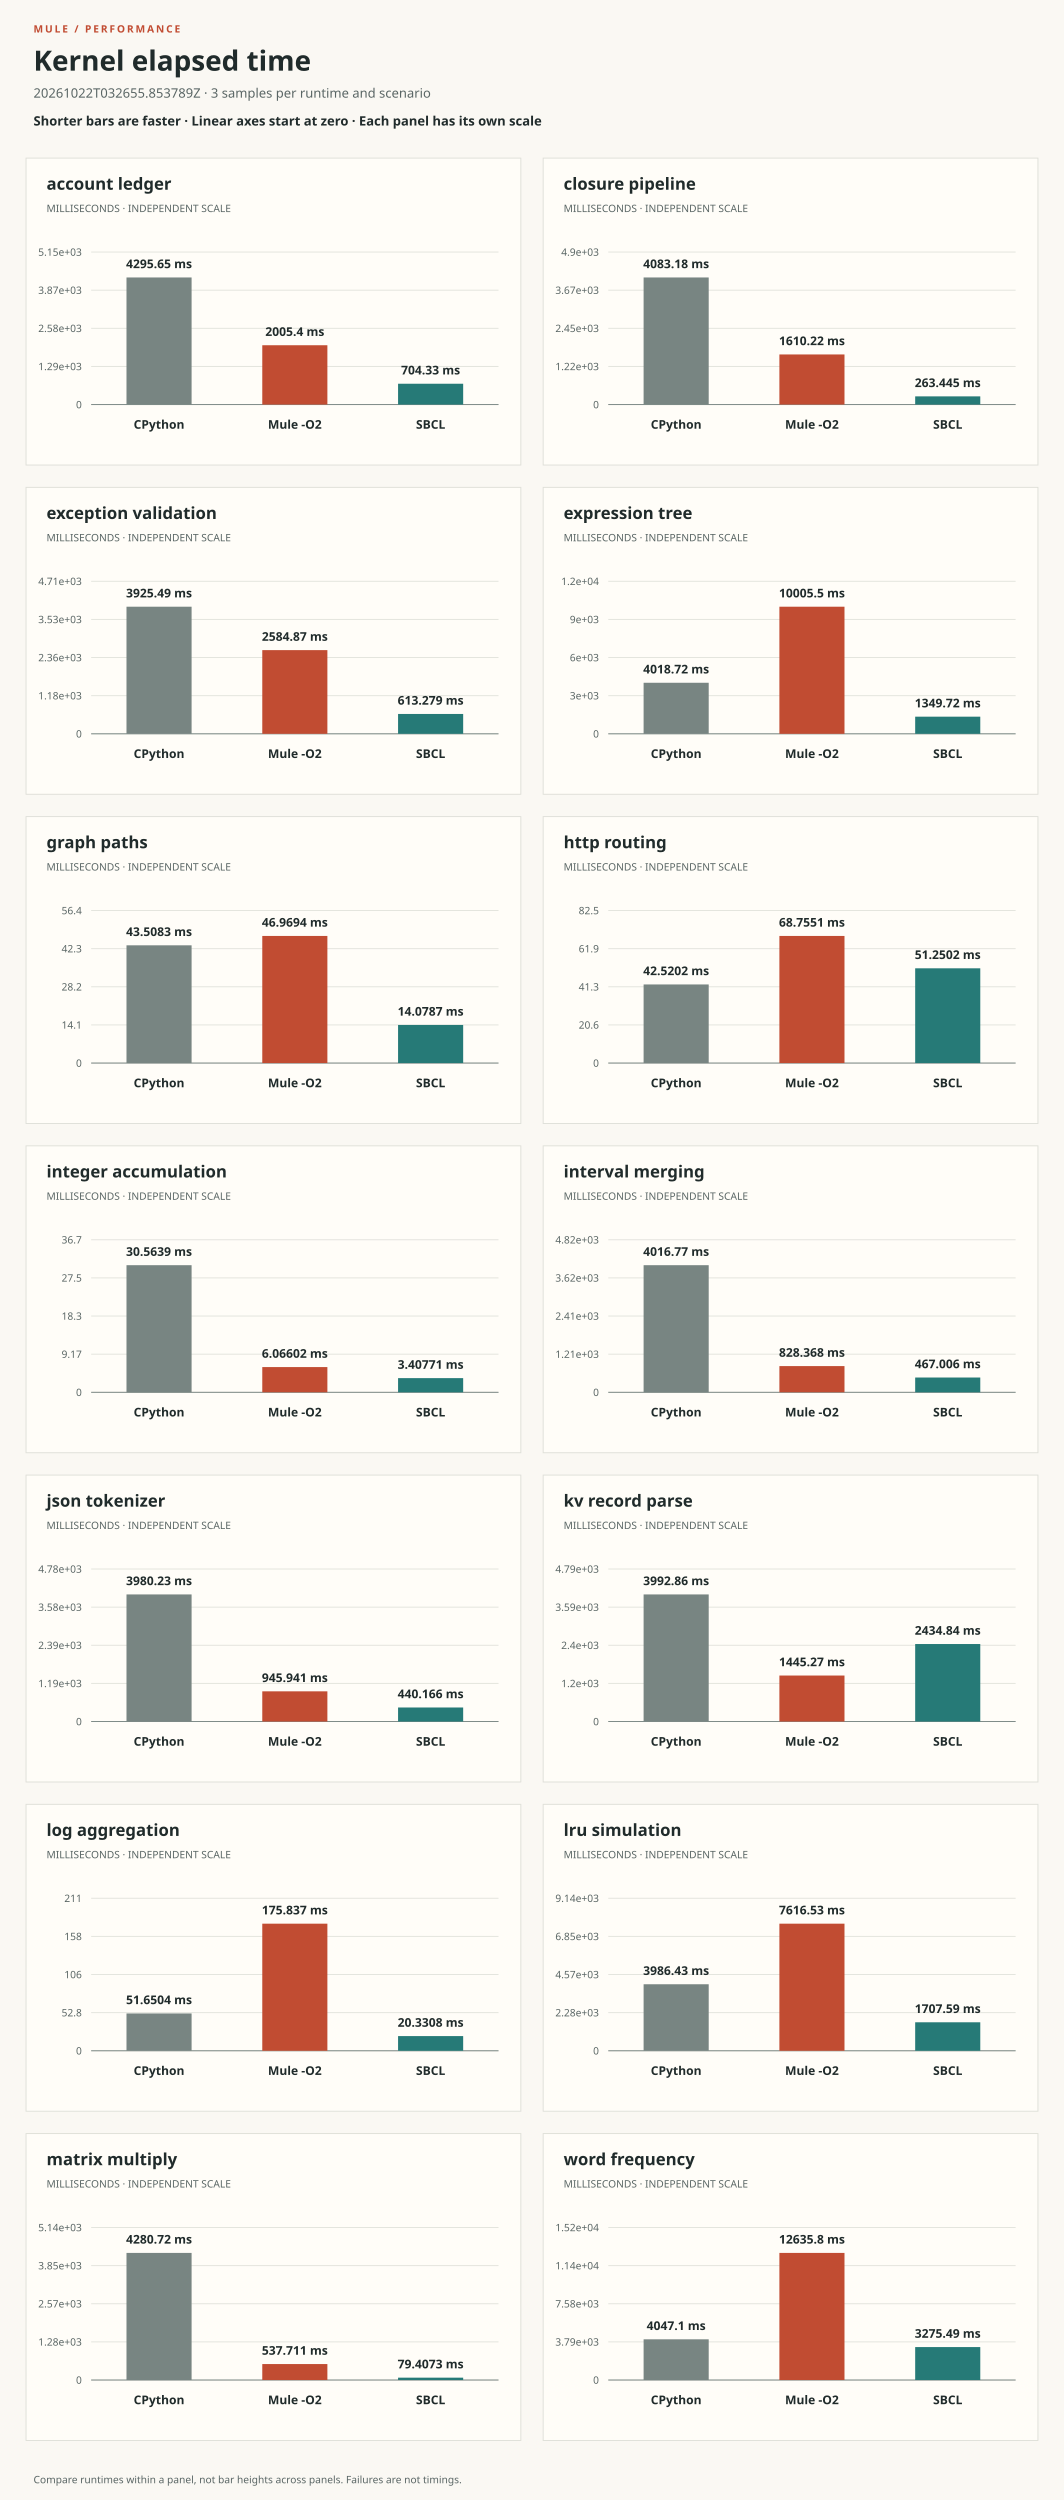
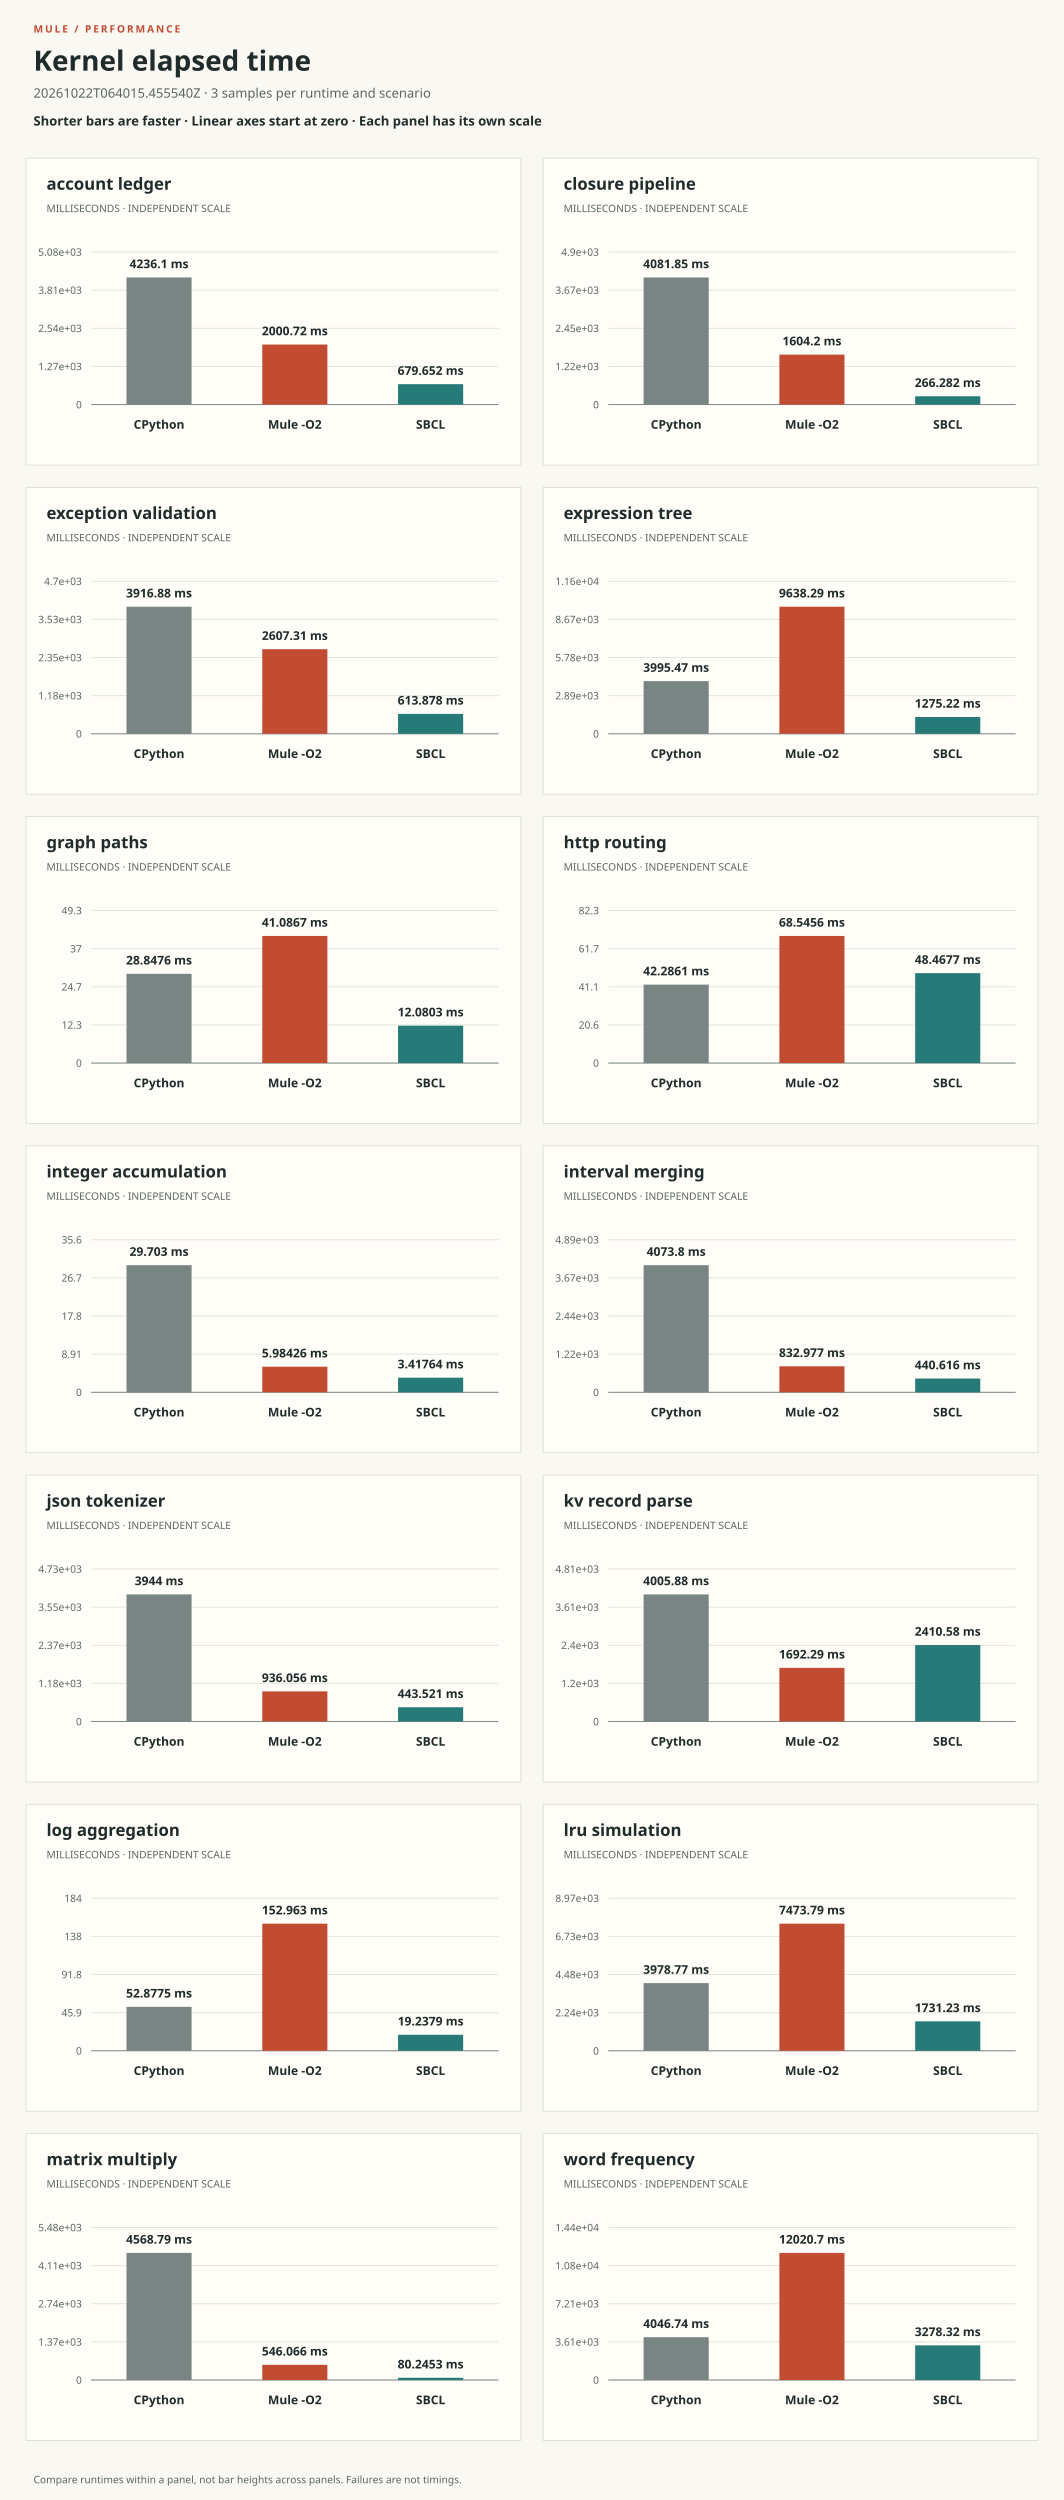
<svg xmlns="http://www.w3.org/2000/svg" viewBox="0 0 1144 2688" role="img" aria-labelledby="title description">
  <rect width="1144" height="2688" fill="#faf8f3" />
  <g font-family="system-ui,sans-serif" fill="#202b2b" font-size="14">
    <text x="36" y="35" font-size="11" font-weight="700" letter-spacing="2" fill="#c14c32">MULE / PERFORMANCE</text>
    <text x="36" y="76" font-size="30" font-weight="650">Kernel elapsed time</text>
-     <text x="36" y="105" fill="#596564">20261022T032655.853789Z · 3 samples per runtime and scenario</text>
+     <text x="36" y="105" fill="#596564">20261022T064015.455540Z · 3 samples per runtime and scenario</text>
    <text x="36" y="135" font-weight="600">Shorter bars are faster · Linear axes start at zero · Each panel has its own scale</text>
    <g data-case="account_ledger">
      <rect x="28" y="170" width="532" height="330" fill="#fffdf8" stroke="#dedfd8" />
      <text x="50" y="204" font-size="18" font-weight="650">account ledger</text>
      <text x="50" y="228" font-size="11" fill="#596564">MILLISECONDS · INDEPENDENT SCALE</text>
      <line x1="98" y1="435.00" x2="536" y2="435.00" stroke="#e2e3dc" />
      <text x="88" y="439.00" font-size="11" fill="#596564" text-anchor="end">0</text>
      <line x1="98" y1="394.00" x2="536" y2="394.00" stroke="#e2e3dc" />
-       <text x="88" y="398.00" font-size="11" fill="#596564" text-anchor="end">1.29e+03</text>
+       <text x="88" y="398.00" font-size="11" fill="#596564" text-anchor="end">1.27e+03</text>
      <line x1="98" y1="353.00" x2="536" y2="353.00" stroke="#e2e3dc" />
-       <text x="88" y="357.00" font-size="11" fill="#596564" text-anchor="end">2.58e+03</text>
+       <text x="88" y="357.00" font-size="11" fill="#596564" text-anchor="end">2.54e+03</text>
      <line x1="98" y1="312.00" x2="536" y2="312.00" stroke="#e2e3dc" />
-       <text x="88" y="316.00" font-size="11" fill="#596564" text-anchor="end">3.87e+03</text>
+       <text x="88" y="316.00" font-size="11" fill="#596564" text-anchor="end">3.81e+03</text>
      <line x1="98" y1="271.00" x2="536" y2="271.00" stroke="#e2e3dc" />
-       <text x="88" y="275.00" font-size="11" fill="#596564" text-anchor="end">5.15e+03</text>
+       <text x="88" y="275.00" font-size="11" fill="#596564" text-anchor="end">5.08e+03</text>
      <line data-zero-y="435" x1="98" y1="435" x2="536" y2="435" stroke="#788582" />
-       <rect data-runtime="cpython" data-ms="4295.6498000021384" x="136.00" y="298.33" width="70.00" height="136.67" fill="#788582" />
-       <text x="171.00" y="288.33" text-anchor="middle" font-size="13" font-weight="650">4295.65 ms</text>
+       <rect data-runtime="cpython" data-ms="4236.103107999952" x="136.00" y="298.33" width="70.00" height="136.67" fill="#788582" />
+       <text x="171.00" y="288.33" text-anchor="middle" font-size="13" font-weight="650">4236.1 ms</text>
      <text data-runtime="cpython" x="171.00" y="461" text-anchor="middle" font-size="13" font-weight="600">CPython</text>
-       <rect data-runtime="mule-o2" data-ms="2005.4009609993955" x="282.00" y="371.20" width="70.00" height="63.80" fill="#c14c32" />
-       <text x="317.00" y="361.20" text-anchor="middle" font-size="13" font-weight="650">2005.4 ms</text>
+       <rect data-runtime="mule-o2" data-ms="2000.7186800066847" x="282.00" y="370.45" width="70.00" height="64.55" fill="#c14c32" />
+       <text x="317.00" y="360.45" text-anchor="middle" font-size="13" font-weight="650">2000.72 ms</text>
      <text data-runtime="mule-o2" x="317.00" y="461" text-anchor="middle" font-size="13" font-weight="600">Mule -O2</text>
-       <rect data-runtime="sbcl" data-ms="704.32953800263931" x="428.00" y="412.59" width="70.00" height="22.41" fill="#267a77" />
-       <text x="463.00" y="402.59" text-anchor="middle" font-size="13" font-weight="650">704.33 ms</text>
+       <rect data-runtime="sbcl" data-ms="679.65224199724616" x="428.00" y="413.07" width="70.00" height="21.93" fill="#267a77" />
+       <text x="463.00" y="403.07" text-anchor="middle" font-size="13" font-weight="650">679.652 ms</text>
      <text data-runtime="sbcl" x="463.00" y="461" text-anchor="middle" font-size="13" font-weight="600">SBCL</text>
    </g>
    <g data-case="closure_pipeline">
      <rect x="584" y="170" width="532" height="330" fill="#fffdf8" stroke="#dedfd8" />
      <text x="606" y="204" font-size="18" font-weight="650">closure pipeline</text>
      <text x="606" y="228" font-size="11" fill="#596564">MILLISECONDS · INDEPENDENT SCALE</text>
      <line x1="654" y1="435.00" x2="1092" y2="435.00" stroke="#e2e3dc" />
      <text x="644" y="439.00" font-size="11" fill="#596564" text-anchor="end">0</text>
      <line x1="654" y1="394.00" x2="1092" y2="394.00" stroke="#e2e3dc" />
      <text x="644" y="398.00" font-size="11" fill="#596564" text-anchor="end">1.22e+03</text>
      <line x1="654" y1="353.00" x2="1092" y2="353.00" stroke="#e2e3dc" />
      <text x="644" y="357.00" font-size="11" fill="#596564" text-anchor="end">2.45e+03</text>
      <line x1="654" y1="312.00" x2="1092" y2="312.00" stroke="#e2e3dc" />
      <text x="644" y="316.00" font-size="11" fill="#596564" text-anchor="end">3.67e+03</text>
      <line x1="654" y1="271.00" x2="1092" y2="271.00" stroke="#e2e3dc" />
      <text x="644" y="275.00" font-size="11" fill="#596564" text-anchor="end">4.9e+03</text>
      <line data-zero-y="435" x1="654" y1="435" x2="1092" y2="435" stroke="#788582" />
-       <rect data-runtime="cpython" data-ms="4083.1812180003908" x="692.00" y="298.33" width="70.00" height="136.67" fill="#788582" />
-       <text x="727.00" y="288.33" text-anchor="middle" font-size="13" font-weight="650">4083.18 ms</text>
+       <rect data-runtime="cpython" data-ms="4081.8482479953673" x="692.00" y="298.33" width="70.00" height="136.67" fill="#788582" />
+       <text x="727.00" y="288.33" text-anchor="middle" font-size="13" font-weight="650">4081.85 ms</text>
      <text data-runtime="cpython" x="727.00" y="461" text-anchor="middle" font-size="13" font-weight="600">CPython</text>
-       <rect data-runtime="mule-o2" data-ms="1610.2171820020885" x="838.00" y="381.11" width="70.00" height="53.89" fill="#c14c32" />
-       <text x="873.00" y="371.11" text-anchor="middle" font-size="13" font-weight="650">1610.22 ms</text>
+       <rect data-runtime="mule-o2" data-ms="1604.1973960018368" x="838.00" y="381.29" width="70.00" height="53.71" fill="#c14c32" />
+       <text x="873.00" y="371.29" text-anchor="middle" font-size="13" font-weight="650">1604.2 ms</text>
      <text data-runtime="mule-o2" x="873.00" y="461" text-anchor="middle" font-size="13" font-weight="600">Mule -O2</text>
-       <rect data-runtime="sbcl" data-ms="263.44468900060747" x="984.00" y="426.18" width="70.00" height="8.82" fill="#267a77" />
-       <text x="1019.00" y="416.18" text-anchor="middle" font-size="13" font-weight="650">263.445 ms</text>
+       <rect data-runtime="sbcl" data-ms="266.28223500301829" x="984.00" y="426.08" width="70.00" height="8.92" fill="#267a77" />
+       <text x="1019.00" y="416.08" text-anchor="middle" font-size="13" font-weight="650">266.282 ms</text>
      <text data-runtime="sbcl" x="1019.00" y="461" text-anchor="middle" font-size="13" font-weight="600">SBCL</text>
    </g>
    <g data-case="exception_validation">
      <rect x="28" y="524" width="532" height="330" fill="#fffdf8" stroke="#dedfd8" />
      <text x="50" y="558" font-size="18" font-weight="650">exception validation</text>
      <text x="50" y="582" font-size="11" fill="#596564">MILLISECONDS · INDEPENDENT SCALE</text>
      <line x1="98" y1="789.00" x2="536" y2="789.00" stroke="#e2e3dc" />
      <text x="88" y="793.00" font-size="11" fill="#596564" text-anchor="end">0</text>
      <line x1="98" y1="748.00" x2="536" y2="748.00" stroke="#e2e3dc" />
      <text x="88" y="752.00" font-size="11" fill="#596564" text-anchor="end">1.18e+03</text>
      <line x1="98" y1="707.00" x2="536" y2="707.00" stroke="#e2e3dc" />
-       <text x="88" y="711.00" font-size="11" fill="#596564" text-anchor="end">2.36e+03</text>
+       <text x="88" y="711.00" font-size="11" fill="#596564" text-anchor="end">2.35e+03</text>
      <line x1="98" y1="666.00" x2="536" y2="666.00" stroke="#e2e3dc" />
      <text x="88" y="670.00" font-size="11" fill="#596564" text-anchor="end">3.53e+03</text>
      <line x1="98" y1="625.00" x2="536" y2="625.00" stroke="#e2e3dc" />
-       <text x="88" y="629.00" font-size="11" fill="#596564" text-anchor="end">4.71e+03</text>
+       <text x="88" y="629.00" font-size="11" fill="#596564" text-anchor="end">4.7e+03</text>
      <line data-zero-y="789" x1="98" y1="789" x2="536" y2="789" stroke="#788582" />
-       <rect data-runtime="cpython" data-ms="3925.4858260028413" x="136.00" y="652.33" width="70.00" height="136.67" fill="#788582" />
-       <text x="171.00" y="642.33" text-anchor="middle" font-size="13" font-weight="650">3925.49 ms</text>
+       <rect data-runtime="cpython" data-ms="3916.8779559986433" x="136.00" y="652.33" width="70.00" height="136.67" fill="#788582" />
+       <text x="171.00" y="642.33" text-anchor="middle" font-size="13" font-weight="650">3916.88 ms</text>
      <text data-runtime="cpython" x="171.00" y="815" text-anchor="middle" font-size="13" font-weight="600">CPython</text>
-       <rect data-runtime="mule-o2" data-ms="2584.8655089976091" x="282.00" y="699.01" width="70.00" height="89.99" fill="#c14c32" />
-       <text x="317.00" y="689.01" text-anchor="middle" font-size="13" font-weight="650">2584.87 ms</text>
+       <rect data-runtime="mule-o2" data-ms="2607.3106709955027" x="282.00" y="698.03" width="70.00" height="90.97" fill="#c14c32" />
+       <text x="317.00" y="688.03" text-anchor="middle" font-size="13" font-weight="650">2607.31 ms</text>
      <text data-runtime="mule-o2" x="317.00" y="815" text-anchor="middle" font-size="13" font-weight="600">Mule -O2</text>
-       <rect data-runtime="sbcl" data-ms="613.27900800097268" x="428.00" y="767.65" width="70.00" height="21.35" fill="#267a77" />
-       <text x="463.00" y="757.65" text-anchor="middle" font-size="13" font-weight="650">613.279 ms</text>
+       <rect data-runtime="sbcl" data-ms="613.8781330009806" x="428.00" y="767.58" width="70.00" height="21.42" fill="#267a77" />
+       <text x="463.00" y="757.58" text-anchor="middle" font-size="13" font-weight="650">613.878 ms</text>
      <text data-runtime="sbcl" x="463.00" y="815" text-anchor="middle" font-size="13" font-weight="600">SBCL</text>
    </g>
    <g data-case="expression_tree">
      <rect x="584" y="524" width="532" height="330" fill="#fffdf8" stroke="#dedfd8" />
      <text x="606" y="558" font-size="18" font-weight="650">expression tree</text>
      <text x="606" y="582" font-size="11" fill="#596564">MILLISECONDS · INDEPENDENT SCALE</text>
      <line x1="654" y1="789.00" x2="1092" y2="789.00" stroke="#e2e3dc" />
      <text x="644" y="793.00" font-size="11" fill="#596564" text-anchor="end">0</text>
      <line x1="654" y1="748.00" x2="1092" y2="748.00" stroke="#e2e3dc" />
-       <text x="644" y="752.00" font-size="11" fill="#596564" text-anchor="end">3e+03</text>
+       <text x="644" y="752.00" font-size="11" fill="#596564" text-anchor="end">2.89e+03</text>
      <line x1="654" y1="707.00" x2="1092" y2="707.00" stroke="#e2e3dc" />
-       <text x="644" y="711.00" font-size="11" fill="#596564" text-anchor="end">6e+03</text>
+       <text x="644" y="711.00" font-size="11" fill="#596564" text-anchor="end">5.78e+03</text>
      <line x1="654" y1="666.00" x2="1092" y2="666.00" stroke="#e2e3dc" />
-       <text x="644" y="670.00" font-size="11" fill="#596564" text-anchor="end">9e+03</text>
+       <text x="644" y="670.00" font-size="11" fill="#596564" text-anchor="end">8.67e+03</text>
      <line x1="654" y1="625.00" x2="1092" y2="625.00" stroke="#e2e3dc" />
-       <text x="644" y="629.00" font-size="11" fill="#596564" text-anchor="end">1.2e+04</text>
+       <text x="644" y="629.00" font-size="11" fill="#596564" text-anchor="end">1.16e+04</text>
      <line data-zero-y="789" x1="654" y1="789" x2="1092" y2="789" stroke="#788582" />
-       <rect data-runtime="cpython" data-ms="4018.7200609980209" x="692.00" y="734.11" width="70.00" height="54.89" fill="#788582" />
-       <text x="727.00" y="724.11" text-anchor="middle" font-size="13" font-weight="650">4018.72 ms</text>
+       <rect data-runtime="cpython" data-ms="3995.4686260025483" x="692.00" y="732.35" width="70.00" height="56.65" fill="#788582" />
+       <text x="727.00" y="722.35" text-anchor="middle" font-size="13" font-weight="650">3995.47 ms</text>
      <text data-runtime="cpython" x="727.00" y="815" text-anchor="middle" font-size="13" font-weight="600">CPython</text>
-       <rect data-runtime="mule-o2" data-ms="10005.468662999192" x="838.00" y="652.33" width="70.00" height="136.67" fill="#c14c32" />
-       <text x="873.00" y="642.33" text-anchor="middle" font-size="13" font-weight="650">10005.5 ms</text>
+       <rect data-runtime="mule-o2" data-ms="9638.2948070022394" x="838.00" y="652.33" width="70.00" height="136.67" fill="#c14c32" />
+       <text x="873.00" y="642.33" text-anchor="middle" font-size="13" font-weight="650">9638.29 ms</text>
      <text data-runtime="mule-o2" x="873.00" y="815" text-anchor="middle" font-size="13" font-weight="600">Mule -O2</text>
-       <rect data-runtime="sbcl" data-ms="1349.7156789999281" x="984.00" y="770.56" width="70.00" height="18.44" fill="#267a77" />
-       <text x="1019.00" y="760.56" text-anchor="middle" font-size="13" font-weight="650">1349.72 ms</text>
+       <rect data-runtime="sbcl" data-ms="1275.2235040024971" x="984.00" y="770.92" width="70.00" height="18.08" fill="#267a77" />
+       <text x="1019.00" y="760.92" text-anchor="middle" font-size="13" font-weight="650">1275.22 ms</text>
      <text data-runtime="sbcl" x="1019.00" y="815" text-anchor="middle" font-size="13" font-weight="600">SBCL</text>
    </g>
    <g data-case="graph_paths">
      <rect x="28" y="878" width="532" height="330" fill="#fffdf8" stroke="#dedfd8" />
      <text x="50" y="912" font-size="18" font-weight="650">graph paths</text>
      <text x="50" y="936" font-size="11" fill="#596564">MILLISECONDS · INDEPENDENT SCALE</text>
      <line x1="98" y1="1143.00" x2="536" y2="1143.00" stroke="#e2e3dc" />
      <text x="88" y="1147.00" font-size="11" fill="#596564" text-anchor="end">0</text>
      <line x1="98" y1="1102.00" x2="536" y2="1102.00" stroke="#e2e3dc" />
-       <text x="88" y="1106.00" font-size="11" fill="#596564" text-anchor="end">14.1</text>
+       <text x="88" y="1106.00" font-size="11" fill="#596564" text-anchor="end">12.3</text>
      <line x1="98" y1="1061.00" x2="536" y2="1061.00" stroke="#e2e3dc" />
-       <text x="88" y="1065.00" font-size="11" fill="#596564" text-anchor="end">28.2</text>
+       <text x="88" y="1065.00" font-size="11" fill="#596564" text-anchor="end">24.7</text>
      <line x1="98" y1="1020.00" x2="536" y2="1020.00" stroke="#e2e3dc" />
-       <text x="88" y="1024.00" font-size="11" fill="#596564" text-anchor="end">42.3</text>
+       <text x="88" y="1024.00" font-size="11" fill="#596564" text-anchor="end">37</text>
      <line x1="98" y1="979.00" x2="536" y2="979.00" stroke="#e2e3dc" />
-       <text x="88" y="983.00" font-size="11" fill="#596564" text-anchor="end">56.4</text>
+       <text x="88" y="983.00" font-size="11" fill="#596564" text-anchor="end">49.3</text>
      <line data-zero-y="1143" x1="98" y1="1143" x2="536" y2="1143" stroke="#788582" />
-       <rect data-runtime="cpython" data-ms="43.508342001587152" x="136.00" y="1016.40" width="70.00" height="126.60" fill="#788582" />
-       <text x="171.00" y="1006.40" text-anchor="middle" font-size="13" font-weight="650">43.5083 ms</text>
+       <rect data-runtime="cpython" data-ms="28.847581997979432" x="136.00" y="1047.04" width="70.00" height="95.96" fill="#788582" />
+       <text x="171.00" y="1037.04" text-anchor="middle" font-size="13" font-weight="650">28.8476 ms</text>
      <text data-runtime="cpython" x="171.00" y="1169" text-anchor="middle" font-size="13" font-weight="600">CPython</text>
-       <rect data-runtime="mule-o2" data-ms="46.969433999038301" x="282.00" y="1006.33" width="70.00" height="136.67" fill="#c14c32" />
-       <text x="317.00" y="996.33" text-anchor="middle" font-size="13" font-weight="650">46.9694 ms</text>
+       <rect data-runtime="mule-o2" data-ms="41.086668999923859" x="282.00" y="1006.33" width="70.00" height="136.67" fill="#c14c32" />
+       <text x="317.00" y="996.33" text-anchor="middle" font-size="13" font-weight="650">41.0867 ms</text>
      <text data-runtime="mule-o2" x="317.00" y="1169" text-anchor="middle" font-size="13" font-weight="600">Mule -O2</text>
-       <rect data-runtime="sbcl" data-ms="14.078666998102563" x="428.00" y="1102.04" width="70.00" height="40.96" fill="#267a77" />
-       <text x="463.00" y="1092.04" text-anchor="middle" font-size="13" font-weight="650">14.0787 ms</text>
+       <rect data-runtime="sbcl" data-ms="12.080330998287536" x="428.00" y="1102.82" width="70.00" height="40.18" fill="#267a77" />
+       <text x="463.00" y="1092.82" text-anchor="middle" font-size="13" font-weight="650">12.0803 ms</text>
      <text data-runtime="sbcl" x="463.00" y="1169" text-anchor="middle" font-size="13" font-weight="600">SBCL</text>
    </g>
    <g data-case="http_routing">
      <rect x="584" y="878" width="532" height="330" fill="#fffdf8" stroke="#dedfd8" />
      <text x="606" y="912" font-size="18" font-weight="650">http routing</text>
      <text x="606" y="936" font-size="11" fill="#596564">MILLISECONDS · INDEPENDENT SCALE</text>
      <line x1="654" y1="1143.00" x2="1092" y2="1143.00" stroke="#e2e3dc" />
      <text x="644" y="1147.00" font-size="11" fill="#596564" text-anchor="end">0</text>
      <line x1="654" y1="1102.00" x2="1092" y2="1102.00" stroke="#e2e3dc" />
      <text x="644" y="1106.00" font-size="11" fill="#596564" text-anchor="end">20.6</text>
      <line x1="654" y1="1061.00" x2="1092" y2="1061.00" stroke="#e2e3dc" />
-       <text x="644" y="1065.00" font-size="11" fill="#596564" text-anchor="end">41.3</text>
+       <text x="644" y="1065.00" font-size="11" fill="#596564" text-anchor="end">41.1</text>
      <line x1="654" y1="1020.00" x2="1092" y2="1020.00" stroke="#e2e3dc" />
-       <text x="644" y="1024.00" font-size="11" fill="#596564" text-anchor="end">61.9</text>
+       <text x="644" y="1024.00" font-size="11" fill="#596564" text-anchor="end">61.7</text>
      <line x1="654" y1="979.00" x2="1092" y2="979.00" stroke="#e2e3dc" />
-       <text x="644" y="983.00" font-size="11" fill="#596564" text-anchor="end">82.5</text>
+       <text x="644" y="983.00" font-size="11" fill="#596564" text-anchor="end">82.3</text>
      <line data-zero-y="1143" x1="654" y1="1143" x2="1092" y2="1143" stroke="#788582" />
-       <rect data-runtime="cpython" data-ms="42.520202001469443" x="692.00" y="1058.48" width="70.00" height="84.52" fill="#788582" />
-       <text x="727.00" y="1048.48" text-anchor="middle" font-size="13" font-weight="650">42.5202 ms</text>
+       <rect data-runtime="cpython" data-ms="42.28609599522315" x="692.00" y="1058.69" width="70.00" height="84.31" fill="#788582" />
+       <text x="727.00" y="1048.69" text-anchor="middle" font-size="13" font-weight="650">42.2861 ms</text>
      <text data-runtime="cpython" x="727.00" y="1169" text-anchor="middle" font-size="13" font-weight="600">CPython</text>
-       <rect data-runtime="mule-o2" data-ms="68.7550540023949" x="838.00" y="1006.33" width="70.00" height="136.67" fill="#c14c32" />
-       <text x="873.00" y="996.33" text-anchor="middle" font-size="13" font-weight="650">68.7551 ms</text>
+       <rect data-runtime="mule-o2" data-ms="68.54557000042405" x="838.00" y="1006.33" width="70.00" height="136.67" fill="#c14c32" />
+       <text x="873.00" y="996.33" text-anchor="middle" font-size="13" font-weight="650">68.5456 ms</text>
      <text data-runtime="mule-o2" x="873.00" y="1169" text-anchor="middle" font-size="13" font-weight="600">Mule -O2</text>
-       <rect data-runtime="sbcl" data-ms="51.250212000013562" x="984.00" y="1041.13" width="70.00" height="101.87" fill="#267a77" />
-       <text x="1019.00" y="1031.13" text-anchor="middle" font-size="13" font-weight="650">51.2502 ms</text>
+       <rect data-runtime="sbcl" data-ms="48.467657004948705" x="984.00" y="1046.36" width="70.00" height="96.64" fill="#267a77" />
+       <text x="1019.00" y="1036.36" text-anchor="middle" font-size="13" font-weight="650">48.4677 ms</text>
      <text data-runtime="sbcl" x="1019.00" y="1169" text-anchor="middle" font-size="13" font-weight="600">SBCL</text>
    </g>
    <g data-case="integer_accumulation">
      <rect x="28" y="1232" width="532" height="330" fill="#fffdf8" stroke="#dedfd8" />
      <text x="50" y="1266" font-size="18" font-weight="650">integer accumulation</text>
      <text x="50" y="1290" font-size="11" fill="#596564">MILLISECONDS · INDEPENDENT SCALE</text>
      <line x1="98" y1="1497.00" x2="536" y2="1497.00" stroke="#e2e3dc" />
      <text x="88" y="1501.00" font-size="11" fill="#596564" text-anchor="end">0</text>
      <line x1="98" y1="1456.00" x2="536" y2="1456.00" stroke="#e2e3dc" />
-       <text x="88" y="1460.00" font-size="11" fill="#596564" text-anchor="end">9.17</text>
+       <text x="88" y="1460.00" font-size="11" fill="#596564" text-anchor="end">8.91</text>
      <line x1="98" y1="1415.00" x2="536" y2="1415.00" stroke="#e2e3dc" />
-       <text x="88" y="1419.00" font-size="11" fill="#596564" text-anchor="end">18.3</text>
+       <text x="88" y="1419.00" font-size="11" fill="#596564" text-anchor="end">17.8</text>
      <line x1="98" y1="1374.00" x2="536" y2="1374.00" stroke="#e2e3dc" />
-       <text x="88" y="1378.00" font-size="11" fill="#596564" text-anchor="end">27.5</text>
+       <text x="88" y="1378.00" font-size="11" fill="#596564" text-anchor="end">26.7</text>
      <line x1="98" y1="1333.00" x2="536" y2="1333.00" stroke="#e2e3dc" />
-       <text x="88" y="1337.00" font-size="11" fill="#596564" text-anchor="end">36.7</text>
+       <text x="88" y="1337.00" font-size="11" fill="#596564" text-anchor="end">35.6</text>
      <line data-zero-y="1497" x1="98" y1="1497" x2="536" y2="1497" stroke="#788582" />
-       <rect data-runtime="cpython" data-ms="30.563930002244888" x="136.00" y="1360.33" width="70.00" height="136.67" fill="#788582" />
-       <text x="171.00" y="1350.33" text-anchor="middle" font-size="13" font-weight="650">30.5639 ms</text>
+       <rect data-runtime="cpython" data-ms="29.703032996621914" x="136.00" y="1360.33" width="70.00" height="136.67" fill="#788582" />
+       <text x="171.00" y="1350.33" text-anchor="middle" font-size="13" font-weight="650">29.703 ms</text>
      <text data-runtime="cpython" x="171.00" y="1523" text-anchor="middle" font-size="13" font-weight="600">CPython</text>
-       <rect data-runtime="mule-o2" data-ms="6.0660209965135437" x="282.00" y="1469.88" width="70.00" height="27.12" fill="#c14c32" />
-       <text x="317.00" y="1459.88" text-anchor="middle" font-size="13" font-weight="650">6.06602 ms</text>
+       <rect data-runtime="mule-o2" data-ms="5.9842609989573248" x="282.00" y="1469.47" width="70.00" height="27.53" fill="#c14c32" />
+       <text x="317.00" y="1459.47" text-anchor="middle" font-size="13" font-weight="650">5.98426 ms</text>
      <text data-runtime="mule-o2" x="317.00" y="1523" text-anchor="middle" font-size="13" font-weight="600">Mule -O2</text>
-       <rect data-runtime="sbcl" data-ms="3.4077119998983108" x="428.00" y="1481.76" width="70.00" height="15.24" fill="#267a77" />
-       <text x="463.00" y="1471.76" text-anchor="middle" font-size="13" font-weight="650">3.40771 ms</text>
+       <rect data-runtime="sbcl" data-ms="3.4176429981016554" x="428.00" y="1481.28" width="70.00" height="15.72" fill="#267a77" />
+       <text x="463.00" y="1471.28" text-anchor="middle" font-size="13" font-weight="650">3.41764 ms</text>
      <text data-runtime="sbcl" x="463.00" y="1523" text-anchor="middle" font-size="13" font-weight="600">SBCL</text>
    </g>
    <g data-case="interval_merging">
      <rect x="584" y="1232" width="532" height="330" fill="#fffdf8" stroke="#dedfd8" />
      <text x="606" y="1266" font-size="18" font-weight="650">interval merging</text>
      <text x="606" y="1290" font-size="11" fill="#596564">MILLISECONDS · INDEPENDENT SCALE</text>
      <line x1="654" y1="1497.00" x2="1092" y2="1497.00" stroke="#e2e3dc" />
      <text x="644" y="1501.00" font-size="11" fill="#596564" text-anchor="end">0</text>
      <line x1="654" y1="1456.00" x2="1092" y2="1456.00" stroke="#e2e3dc" />
-       <text x="644" y="1460.00" font-size="11" fill="#596564" text-anchor="end">1.21e+03</text>
+       <text x="644" y="1460.00" font-size="11" fill="#596564" text-anchor="end">1.22e+03</text>
      <line x1="654" y1="1415.00" x2="1092" y2="1415.00" stroke="#e2e3dc" />
-       <text x="644" y="1419.00" font-size="11" fill="#596564" text-anchor="end">2.41e+03</text>
+       <text x="644" y="1419.00" font-size="11" fill="#596564" text-anchor="end">2.44e+03</text>
      <line x1="654" y1="1374.00" x2="1092" y2="1374.00" stroke="#e2e3dc" />
-       <text x="644" y="1378.00" font-size="11" fill="#596564" text-anchor="end">3.62e+03</text>
+       <text x="644" y="1378.00" font-size="11" fill="#596564" text-anchor="end">3.67e+03</text>
      <line x1="654" y1="1333.00" x2="1092" y2="1333.00" stroke="#e2e3dc" />
-       <text x="644" y="1337.00" font-size="11" fill="#596564" text-anchor="end">4.82e+03</text>
+       <text x="644" y="1337.00" font-size="11" fill="#596564" text-anchor="end">4.89e+03</text>
      <line data-zero-y="1497" x1="654" y1="1497" x2="1092" y2="1497" stroke="#788582" />
-       <rect data-runtime="cpython" data-ms="4016.7668289977883" x="692.00" y="1360.33" width="70.00" height="136.67" fill="#788582" />
-       <text x="727.00" y="1350.33" text-anchor="middle" font-size="13" font-weight="650">4016.77 ms</text>
+       <rect data-runtime="cpython" data-ms="4073.7986940002884" x="692.00" y="1360.33" width="70.00" height="136.67" fill="#788582" />
+       <text x="727.00" y="1350.33" text-anchor="middle" font-size="13" font-weight="650">4073.8 ms</text>
      <text data-runtime="cpython" x="727.00" y="1523" text-anchor="middle" font-size="13" font-weight="600">CPython</text>
-       <rect data-runtime="mule-o2" data-ms="828.36808900174219" x="838.00" y="1468.82" width="70.00" height="28.18" fill="#c14c32" />
-       <text x="873.00" y="1458.82" text-anchor="middle" font-size="13" font-weight="650">828.368 ms</text>
+       <rect data-runtime="mule-o2" data-ms="832.97659200616181" x="838.00" y="1469.06" width="70.00" height="27.94" fill="#c14c32" />
+       <text x="873.00" y="1459.06" text-anchor="middle" font-size="13" font-weight="650">832.977 ms</text>
      <text data-runtime="mule-o2" x="873.00" y="1523" text-anchor="middle" font-size="13" font-weight="600">Mule -O2</text>
-       <rect data-runtime="sbcl" data-ms="467.0058390001941" x="984.00" y="1481.11" width="70.00" height="15.89" fill="#267a77" />
-       <text x="1019.00" y="1471.11" text-anchor="middle" font-size="13" font-weight="650">467.006 ms</text>
+       <rect data-runtime="sbcl" data-ms="440.61609499476617" x="984.00" y="1482.22" width="70.00" height="14.78" fill="#267a77" />
+       <text x="1019.00" y="1472.22" text-anchor="middle" font-size="13" font-weight="650">440.616 ms</text>
      <text data-runtime="sbcl" x="1019.00" y="1523" text-anchor="middle" font-size="13" font-weight="600">SBCL</text>
    </g>
    <g data-case="json_tokenizer">
      <rect x="28" y="1586" width="532" height="330" fill="#fffdf8" stroke="#dedfd8" />
      <text x="50" y="1620" font-size="18" font-weight="650">json tokenizer</text>
      <text x="50" y="1644" font-size="11" fill="#596564">MILLISECONDS · INDEPENDENT SCALE</text>
      <line x1="98" y1="1851.00" x2="536" y2="1851.00" stroke="#e2e3dc" />
      <text x="88" y="1855.00" font-size="11" fill="#596564" text-anchor="end">0</text>
      <line x1="98" y1="1810.00" x2="536" y2="1810.00" stroke="#e2e3dc" />
-       <text x="88" y="1814.00" font-size="11" fill="#596564" text-anchor="end">1.19e+03</text>
+       <text x="88" y="1814.00" font-size="11" fill="#596564" text-anchor="end">1.18e+03</text>
      <line x1="98" y1="1769.00" x2="536" y2="1769.00" stroke="#e2e3dc" />
-       <text x="88" y="1773.00" font-size="11" fill="#596564" text-anchor="end">2.39e+03</text>
+       <text x="88" y="1773.00" font-size="11" fill="#596564" text-anchor="end">2.37e+03</text>
      <line x1="98" y1="1728.00" x2="536" y2="1728.00" stroke="#e2e3dc" />
-       <text x="88" y="1732.00" font-size="11" fill="#596564" text-anchor="end">3.58e+03</text>
+       <text x="88" y="1732.00" font-size="11" fill="#596564" text-anchor="end">3.55e+03</text>
      <line x1="98" y1="1687.00" x2="536" y2="1687.00" stroke="#e2e3dc" />
-       <text x="88" y="1691.00" font-size="11" fill="#596564" text-anchor="end">4.78e+03</text>
+       <text x="88" y="1691.00" font-size="11" fill="#596564" text-anchor="end">4.73e+03</text>
      <line data-zero-y="1851" x1="98" y1="1851" x2="536" y2="1851" stroke="#788582" />
-       <rect data-runtime="cpython" data-ms="3980.2342929979204" x="136.00" y="1714.33" width="70.00" height="136.67" fill="#788582" />
-       <text x="171.00" y="1704.33" text-anchor="middle" font-size="13" font-weight="650">3980.23 ms</text>
+       <rect data-runtime="cpython" data-ms="3944.0028259996325" x="136.00" y="1714.33" width="70.00" height="136.67" fill="#788582" />
+       <text x="171.00" y="1704.33" text-anchor="middle" font-size="13" font-weight="650">3944 ms</text>
      <text data-runtime="cpython" x="171.00" y="1877" text-anchor="middle" font-size="13" font-weight="600">CPython</text>
-       <rect data-runtime="mule-o2" data-ms="945.9412699980021" x="282.00" y="1818.52" width="70.00" height="32.48" fill="#c14c32" />
-       <text x="317.00" y="1808.52" text-anchor="middle" font-size="13" font-weight="650">945.941 ms</text>
+       <rect data-runtime="mule-o2" data-ms="936.05568599741673" x="282.00" y="1818.56" width="70.00" height="32.44" fill="#c14c32" />
+       <text x="317.00" y="1808.56" text-anchor="middle" font-size="13" font-weight="650">936.056 ms</text>
      <text data-runtime="mule-o2" x="317.00" y="1877" text-anchor="middle" font-size="13" font-weight="600">Mule -O2</text>
-       <rect data-runtime="sbcl" data-ms="440.16575400019065" x="428.00" y="1835.89" width="70.00" height="15.11" fill="#267a77" />
-       <text x="463.00" y="1825.89" text-anchor="middle" font-size="13" font-weight="650">440.166 ms</text>
+       <rect data-runtime="sbcl" data-ms="443.52121300471481" x="428.00" y="1835.63" width="70.00" height="15.37" fill="#267a77" />
+       <text x="463.00" y="1825.63" text-anchor="middle" font-size="13" font-weight="650">443.521 ms</text>
      <text data-runtime="sbcl" x="463.00" y="1877" text-anchor="middle" font-size="13" font-weight="600">SBCL</text>
    </g>
    <g data-case="kv_record_parse">
      <rect x="584" y="1586" width="532" height="330" fill="#fffdf8" stroke="#dedfd8" />
      <text x="606" y="1620" font-size="18" font-weight="650">kv record parse</text>
      <text x="606" y="1644" font-size="11" fill="#596564">MILLISECONDS · INDEPENDENT SCALE</text>
      <line x1="654" y1="1851.00" x2="1092" y2="1851.00" stroke="#e2e3dc" />
      <text x="644" y="1855.00" font-size="11" fill="#596564" text-anchor="end">0</text>
      <line x1="654" y1="1810.00" x2="1092" y2="1810.00" stroke="#e2e3dc" />
      <text x="644" y="1814.00" font-size="11" fill="#596564" text-anchor="end">1.2e+03</text>
      <line x1="654" y1="1769.00" x2="1092" y2="1769.00" stroke="#e2e3dc" />
      <text x="644" y="1773.00" font-size="11" fill="#596564" text-anchor="end">2.4e+03</text>
      <line x1="654" y1="1728.00" x2="1092" y2="1728.00" stroke="#e2e3dc" />
-       <text x="644" y="1732.00" font-size="11" fill="#596564" text-anchor="end">3.59e+03</text>
+       <text x="644" y="1732.00" font-size="11" fill="#596564" text-anchor="end">3.61e+03</text>
      <line x1="654" y1="1687.00" x2="1092" y2="1687.00" stroke="#e2e3dc" />
-       <text x="644" y="1691.00" font-size="11" fill="#596564" text-anchor="end">4.79e+03</text>
+       <text x="644" y="1691.00" font-size="11" fill="#596564" text-anchor="end">4.81e+03</text>
      <line data-zero-y="1851" x1="654" y1="1851" x2="1092" y2="1851" stroke="#788582" />
-       <rect data-runtime="cpython" data-ms="3992.856529999699" x="692.00" y="1714.33" width="70.00" height="136.67" fill="#788582" />
-       <text x="727.00" y="1704.33" text-anchor="middle" font-size="13" font-weight="650">3992.86 ms</text>
+       <rect data-runtime="cpython" data-ms="4005.8771210024133" x="692.00" y="1714.33" width="70.00" height="136.67" fill="#788582" />
+       <text x="727.00" y="1704.33" text-anchor="middle" font-size="13" font-weight="650">4005.88 ms</text>
      <text data-runtime="cpython" x="727.00" y="1877" text-anchor="middle" font-size="13" font-weight="600">CPython</text>
-       <rect data-runtime="mule-o2" data-ms="1445.2700360016024" x="838.00" y="1801.53" width="70.00" height="49.47" fill="#c14c32" />
-       <text x="873.00" y="1791.53" text-anchor="middle" font-size="13" font-weight="650">1445.27 ms</text>
+       <rect data-runtime="mule-o2" data-ms="1692.2879500052659" x="838.00" y="1793.26" width="70.00" height="57.74" fill="#c14c32" />
+       <text x="873.00" y="1783.26" text-anchor="middle" font-size="13" font-weight="650">1692.29 ms</text>
      <text data-runtime="mule-o2" x="873.00" y="1877" text-anchor="middle" font-size="13" font-weight="600">Mule -O2</text>
-       <rect data-runtime="sbcl" data-ms="2434.8417510009313" x="984.00" y="1767.66" width="70.00" height="83.34" fill="#267a77" />
-       <text x="1019.00" y="1757.66" text-anchor="middle" font-size="13" font-weight="650">2434.84 ms</text>
+       <rect data-runtime="sbcl" data-ms="2410.5763929983368" x="984.00" y="1768.76" width="70.00" height="82.24" fill="#267a77" />
+       <text x="1019.00" y="1758.76" text-anchor="middle" font-size="13" font-weight="650">2410.58 ms</text>
      <text data-runtime="sbcl" x="1019.00" y="1877" text-anchor="middle" font-size="13" font-weight="600">SBCL</text>
    </g>
    <g data-case="log_aggregation">
      <rect x="28" y="1940" width="532" height="330" fill="#fffdf8" stroke="#dedfd8" />
      <text x="50" y="1974" font-size="18" font-weight="650">log aggregation</text>
      <text x="50" y="1998" font-size="11" fill="#596564">MILLISECONDS · INDEPENDENT SCALE</text>
      <line x1="98" y1="2205.00" x2="536" y2="2205.00" stroke="#e2e3dc" />
      <text x="88" y="2209.00" font-size="11" fill="#596564" text-anchor="end">0</text>
      <line x1="98" y1="2164.00" x2="536" y2="2164.00" stroke="#e2e3dc" />
-       <text x="88" y="2168.00" font-size="11" fill="#596564" text-anchor="end">52.8</text>
+       <text x="88" y="2168.00" font-size="11" fill="#596564" text-anchor="end">45.9</text>
      <line x1="98" y1="2123.00" x2="536" y2="2123.00" stroke="#e2e3dc" />
-       <text x="88" y="2127.00" font-size="11" fill="#596564" text-anchor="end">106</text>
+       <text x="88" y="2127.00" font-size="11" fill="#596564" text-anchor="end">91.8</text>
      <line x1="98" y1="2082.00" x2="536" y2="2082.00" stroke="#e2e3dc" />
-       <text x="88" y="2086.00" font-size="11" fill="#596564" text-anchor="end">158</text>
+       <text x="88" y="2086.00" font-size="11" fill="#596564" text-anchor="end">138</text>
      <line x1="98" y1="2041.00" x2="536" y2="2041.00" stroke="#e2e3dc" />
-       <text x="88" y="2045.00" font-size="11" fill="#596564" text-anchor="end">211</text>
+       <text x="88" y="2045.00" font-size="11" fill="#596564" text-anchor="end">184</text>
      <line data-zero-y="2205" x1="98" y1="2205" x2="536" y2="2205" stroke="#788582" />
-       <rect data-runtime="cpython" data-ms="51.65044099703664" x="136.00" y="2164.86" width="70.00" height="40.14" fill="#788582" />
-       <text x="171.00" y="2154.86" text-anchor="middle" font-size="13" font-weight="650">51.6504 ms</text>
+       <rect data-runtime="cpython" data-ms="52.877472997352015" x="136.00" y="2157.76" width="70.00" height="47.24" fill="#788582" />
+       <text x="171.00" y="2147.76" text-anchor="middle" font-size="13" font-weight="650">52.8775 ms</text>
      <text data-runtime="cpython" x="171.00" y="2231" text-anchor="middle" font-size="13" font-weight="600">CPython</text>
-       <rect data-runtime="mule-o2" data-ms="175.83662700053537" x="282.00" y="2068.33" width="70.00" height="136.67" fill="#c14c32" />
-       <text x="317.00" y="2058.33" text-anchor="middle" font-size="13" font-weight="650">175.837 ms</text>
+       <rect data-runtime="mule-o2" data-ms="152.96334899903741" x="282.00" y="2068.33" width="70.00" height="136.67" fill="#c14c32" />
+       <text x="317.00" y="2058.33" text-anchor="middle" font-size="13" font-weight="650">152.963 ms</text>
      <text data-runtime="mule-o2" x="317.00" y="2231" text-anchor="middle" font-size="13" font-weight="600">Mule -O2</text>
-       <rect data-runtime="sbcl" data-ms="20.330825998826185" x="428.00" y="2189.20" width="70.00" height="15.80" fill="#267a77" />
-       <text x="463.00" y="2179.20" text-anchor="middle" font-size="13" font-weight="650">20.3308 ms</text>
+       <rect data-runtime="sbcl" data-ms="19.237907996284775" x="428.00" y="2187.81" width="70.00" height="17.19" fill="#267a77" />
+       <text x="463.00" y="2177.81" text-anchor="middle" font-size="13" font-weight="650">19.2379 ms</text>
      <text data-runtime="sbcl" x="463.00" y="2231" text-anchor="middle" font-size="13" font-weight="600">SBCL</text>
    </g>
    <g data-case="lru_simulation">
      <rect x="584" y="1940" width="532" height="330" fill="#fffdf8" stroke="#dedfd8" />
      <text x="606" y="1974" font-size="18" font-weight="650">lru simulation</text>
      <text x="606" y="1998" font-size="11" fill="#596564">MILLISECONDS · INDEPENDENT SCALE</text>
      <line x1="654" y1="2205.00" x2="1092" y2="2205.00" stroke="#e2e3dc" />
      <text x="644" y="2209.00" font-size="11" fill="#596564" text-anchor="end">0</text>
      <line x1="654" y1="2164.00" x2="1092" y2="2164.00" stroke="#e2e3dc" />
-       <text x="644" y="2168.00" font-size="11" fill="#596564" text-anchor="end">2.28e+03</text>
+       <text x="644" y="2168.00" font-size="11" fill="#596564" text-anchor="end">2.24e+03</text>
      <line x1="654" y1="2123.00" x2="1092" y2="2123.00" stroke="#e2e3dc" />
-       <text x="644" y="2127.00" font-size="11" fill="#596564" text-anchor="end">4.57e+03</text>
+       <text x="644" y="2127.00" font-size="11" fill="#596564" text-anchor="end">4.48e+03</text>
      <line x1="654" y1="2082.00" x2="1092" y2="2082.00" stroke="#e2e3dc" />
-       <text x="644" y="2086.00" font-size="11" fill="#596564" text-anchor="end">6.85e+03</text>
+       <text x="644" y="2086.00" font-size="11" fill="#596564" text-anchor="end">6.73e+03</text>
      <line x1="654" y1="2041.00" x2="1092" y2="2041.00" stroke="#e2e3dc" />
-       <text x="644" y="2045.00" font-size="11" fill="#596564" text-anchor="end">9.14e+03</text>
+       <text x="644" y="2045.00" font-size="11" fill="#596564" text-anchor="end">8.97e+03</text>
      <line data-zero-y="2205" x1="654" y1="2205" x2="1092" y2="2205" stroke="#788582" />
-       <rect data-runtime="cpython" data-ms="3986.4277859996946" x="692.00" y="2133.47" width="70.00" height="71.53" fill="#788582" />
-       <text x="727.00" y="2123.47" text-anchor="middle" font-size="13" font-weight="650">3986.43 ms</text>
+       <rect data-runtime="cpython" data-ms="3978.7684060065658" x="692.00" y="2132.24" width="70.00" height="72.76" fill="#788582" />
+       <text x="727.00" y="2122.24" text-anchor="middle" font-size="13" font-weight="650">3978.77 ms</text>
      <text data-runtime="cpython" x="727.00" y="2231" text-anchor="middle" font-size="13" font-weight="600">CPython</text>
-       <rect data-runtime="mule-o2" data-ms="7616.5260599991598" x="838.00" y="2068.33" width="70.00" height="136.67" fill="#c14c32" />
-       <text x="873.00" y="2058.33" text-anchor="middle" font-size="13" font-weight="650">7616.53 ms</text>
+       <rect data-runtime="mule-o2" data-ms="7473.7923200009391" x="838.00" y="2068.33" width="70.00" height="136.67" fill="#c14c32" />
+       <text x="873.00" y="2058.33" text-anchor="middle" font-size="13" font-weight="650">7473.79 ms</text>
      <text data-runtime="mule-o2" x="873.00" y="2231" text-anchor="middle" font-size="13" font-weight="600">Mule -O2</text>
-       <rect data-runtime="sbcl" data-ms="1707.58875699903" x="984.00" y="2174.36" width="70.00" height="30.64" fill="#267a77" />
-       <text x="1019.00" y="2164.36" text-anchor="middle" font-size="13" font-weight="650">1707.59 ms</text>
+       <rect data-runtime="sbcl" data-ms="1731.2257820012746" x="984.00" y="2173.34" width="70.00" height="31.66" fill="#267a77" />
+       <text x="1019.00" y="2163.34" text-anchor="middle" font-size="13" font-weight="650">1731.23 ms</text>
      <text data-runtime="sbcl" x="1019.00" y="2231" text-anchor="middle" font-size="13" font-weight="600">SBCL</text>
    </g>
    <g data-case="matrix_multiply">
      <rect x="28" y="2294" width="532" height="330" fill="#fffdf8" stroke="#dedfd8" />
      <text x="50" y="2328" font-size="18" font-weight="650">matrix multiply</text>
      <text x="50" y="2352" font-size="11" fill="#596564">MILLISECONDS · INDEPENDENT SCALE</text>
      <line x1="98" y1="2559.00" x2="536" y2="2559.00" stroke="#e2e3dc" />
      <text x="88" y="2563.00" font-size="11" fill="#596564" text-anchor="end">0</text>
      <line x1="98" y1="2518.00" x2="536" y2="2518.00" stroke="#e2e3dc" />
-       <text x="88" y="2522.00" font-size="11" fill="#596564" text-anchor="end">1.28e+03</text>
+       <text x="88" y="2522.00" font-size="11" fill="#596564" text-anchor="end">1.37e+03</text>
      <line x1="98" y1="2477.00" x2="536" y2="2477.00" stroke="#e2e3dc" />
-       <text x="88" y="2481.00" font-size="11" fill="#596564" text-anchor="end">2.57e+03</text>
+       <text x="88" y="2481.00" font-size="11" fill="#596564" text-anchor="end">2.74e+03</text>
      <line x1="98" y1="2436.00" x2="536" y2="2436.00" stroke="#e2e3dc" />
-       <text x="88" y="2440.00" font-size="11" fill="#596564" text-anchor="end">3.85e+03</text>
+       <text x="88" y="2440.00" font-size="11" fill="#596564" text-anchor="end">4.11e+03</text>
      <line x1="98" y1="2395.00" x2="536" y2="2395.00" stroke="#e2e3dc" />
-       <text x="88" y="2399.00" font-size="11" fill="#596564" text-anchor="end">5.14e+03</text>
+       <text x="88" y="2399.00" font-size="11" fill="#596564" text-anchor="end">5.48e+03</text>
      <line data-zero-y="2559" x1="98" y1="2559" x2="536" y2="2559" stroke="#788582" />
-       <rect data-runtime="cpython" data-ms="4280.7179150004231" x="136.00" y="2422.33" width="70.00" height="136.67" fill="#788582" />
-       <text x="171.00" y="2412.33" text-anchor="middle" font-size="13" font-weight="650">4280.72 ms</text>
+       <rect data-runtime="cpython" data-ms="4568.7892729984014" x="136.00" y="2422.33" width="70.00" height="136.67" fill="#788582" />
+       <text x="171.00" y="2412.33" text-anchor="middle" font-size="13" font-weight="650">4568.79 ms</text>
      <text data-runtime="cpython" x="171.00" y="2585" text-anchor="middle" font-size="13" font-weight="600">CPython</text>
-       <rect data-runtime="mule-o2" data-ms="537.71142000186956" x="282.00" y="2541.83" width="70.00" height="17.17" fill="#c14c32" />
-       <text x="317.00" y="2531.83" text-anchor="middle" font-size="13" font-weight="650">537.711 ms</text>
+       <rect data-runtime="mule-o2" data-ms="546.06556699582143" x="282.00" y="2542.67" width="70.00" height="16.33" fill="#c14c32" />
+       <text x="317.00" y="2532.67" text-anchor="middle" font-size="13" font-weight="650">546.066 ms</text>
      <text data-runtime="mule-o2" x="317.00" y="2585" text-anchor="middle" font-size="13" font-weight="600">Mule -O2</text>
-       <rect data-runtime="sbcl" data-ms="79.407254001125693" x="428.00" y="2556.46" width="70.00" height="2.54" fill="#267a77" />
-       <text x="463.00" y="2546.46" text-anchor="middle" font-size="13" font-weight="650">79.4073 ms</text>
+       <rect data-runtime="sbcl" data-ms="80.245275996276177" x="428.00" y="2556.60" width="70.00" height="2.40" fill="#267a77" />
+       <text x="463.00" y="2546.60" text-anchor="middle" font-size="13" font-weight="650">80.2453 ms</text>
      <text data-runtime="sbcl" x="463.00" y="2585" text-anchor="middle" font-size="13" font-weight="600">SBCL</text>
    </g>
    <g data-case="word_frequency">
      <rect x="584" y="2294" width="532" height="330" fill="#fffdf8" stroke="#dedfd8" />
      <text x="606" y="2328" font-size="18" font-weight="650">word frequency</text>
      <text x="606" y="2352" font-size="11" fill="#596564">MILLISECONDS · INDEPENDENT SCALE</text>
      <line x1="654" y1="2559.00" x2="1092" y2="2559.00" stroke="#e2e3dc" />
      <text x="644" y="2563.00" font-size="11" fill="#596564" text-anchor="end">0</text>
      <line x1="654" y1="2518.00" x2="1092" y2="2518.00" stroke="#e2e3dc" />
-       <text x="644" y="2522.00" font-size="11" fill="#596564" text-anchor="end">3.79e+03</text>
+       <text x="644" y="2522.00" font-size="11" fill="#596564" text-anchor="end">3.61e+03</text>
      <line x1="654" y1="2477.00" x2="1092" y2="2477.00" stroke="#e2e3dc" />
-       <text x="644" y="2481.00" font-size="11" fill="#596564" text-anchor="end">7.58e+03</text>
+       <text x="644" y="2481.00" font-size="11" fill="#596564" text-anchor="end">7.21e+03</text>
      <line x1="654" y1="2436.00" x2="1092" y2="2436.00" stroke="#e2e3dc" />
-       <text x="644" y="2440.00" font-size="11" fill="#596564" text-anchor="end">1.14e+04</text>
+       <text x="644" y="2440.00" font-size="11" fill="#596564" text-anchor="end">1.08e+04</text>
      <line x1="654" y1="2395.00" x2="1092" y2="2395.00" stroke="#e2e3dc" />
-       <text x="644" y="2399.00" font-size="11" fill="#596564" text-anchor="end">1.52e+04</text>
+       <text x="644" y="2399.00" font-size="11" fill="#596564" text-anchor="end">1.44e+04</text>
      <line data-zero-y="2559" x1="654" y1="2559" x2="1092" y2="2559" stroke="#788582" />
-       <rect data-runtime="cpython" data-ms="4047.1019949982292" x="692.00" y="2515.23" width="70.00" height="43.77" fill="#788582" />
-       <text x="727.00" y="2505.23" text-anchor="middle" font-size="13" font-weight="650">4047.1 ms</text>
+       <rect data-runtime="cpython" data-ms="4046.739505000005" x="692.00" y="2512.99" width="70.00" height="46.01" fill="#788582" />
+       <text x="727.00" y="2502.99" text-anchor="middle" font-size="13" font-weight="650">4046.74 ms</text>
      <text data-runtime="cpython" x="727.00" y="2585" text-anchor="middle" font-size="13" font-weight="600">CPython</text>
-       <rect data-runtime="mule-o2" data-ms="12635.772372999782" x="838.00" y="2422.33" width="70.00" height="136.67" fill="#c14c32" />
-       <text x="873.00" y="2412.33" text-anchor="middle" font-size="13" font-weight="650">12635.8 ms</text>
+       <rect data-runtime="mule-o2" data-ms="12020.698656997411" x="838.00" y="2422.33" width="70.00" height="136.67" fill="#c14c32" />
+       <text x="873.00" y="2412.33" text-anchor="middle" font-size="13" font-weight="650">12020.7 ms</text>
      <text data-runtime="mule-o2" x="873.00" y="2585" text-anchor="middle" font-size="13" font-weight="600">Mule -O2</text>
-       <rect data-runtime="sbcl" data-ms="3275.4920570005197" x="984.00" y="2523.57" width="70.00" height="35.43" fill="#267a77" />
-       <text x="1019.00" y="2513.57" text-anchor="middle" font-size="13" font-weight="650">3275.49 ms</text>
+       <rect data-runtime="sbcl" data-ms="3278.3219190023374" x="984.00" y="2521.73" width="70.00" height="37.27" fill="#267a77" />
+       <text x="1019.00" y="2511.73" text-anchor="middle" font-size="13" font-weight="650">3278.32 ms</text>
      <text data-runtime="sbcl" x="1019.00" y="2585" text-anchor="middle" font-size="13" font-weight="600">SBCL</text>
    </g>
    <text x="36" y="2670" font-size="11" fill="#596564">Compare runtimes within a panel, not bar heights across panels. Failures are not timings.</text>
  </g>
</svg>
